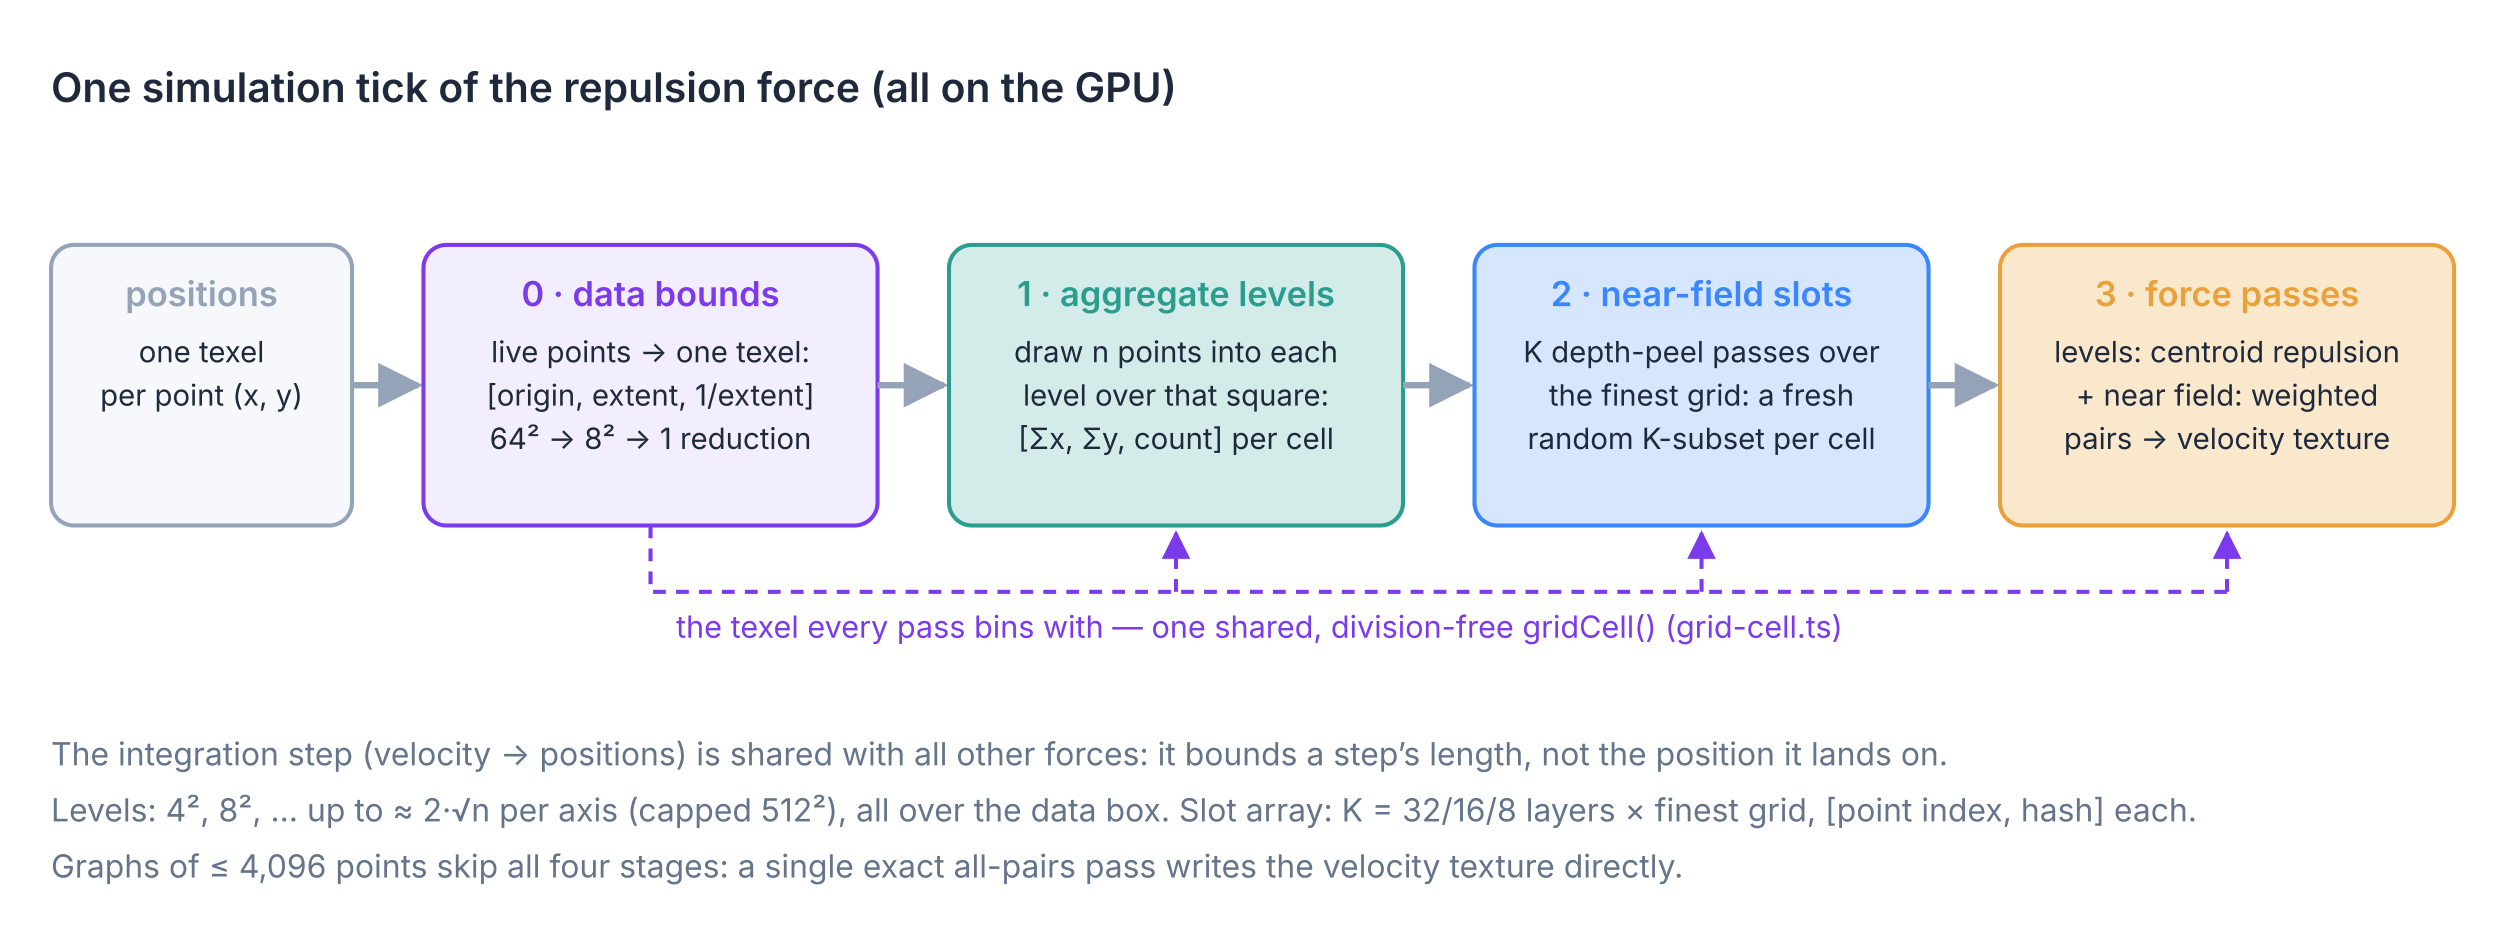
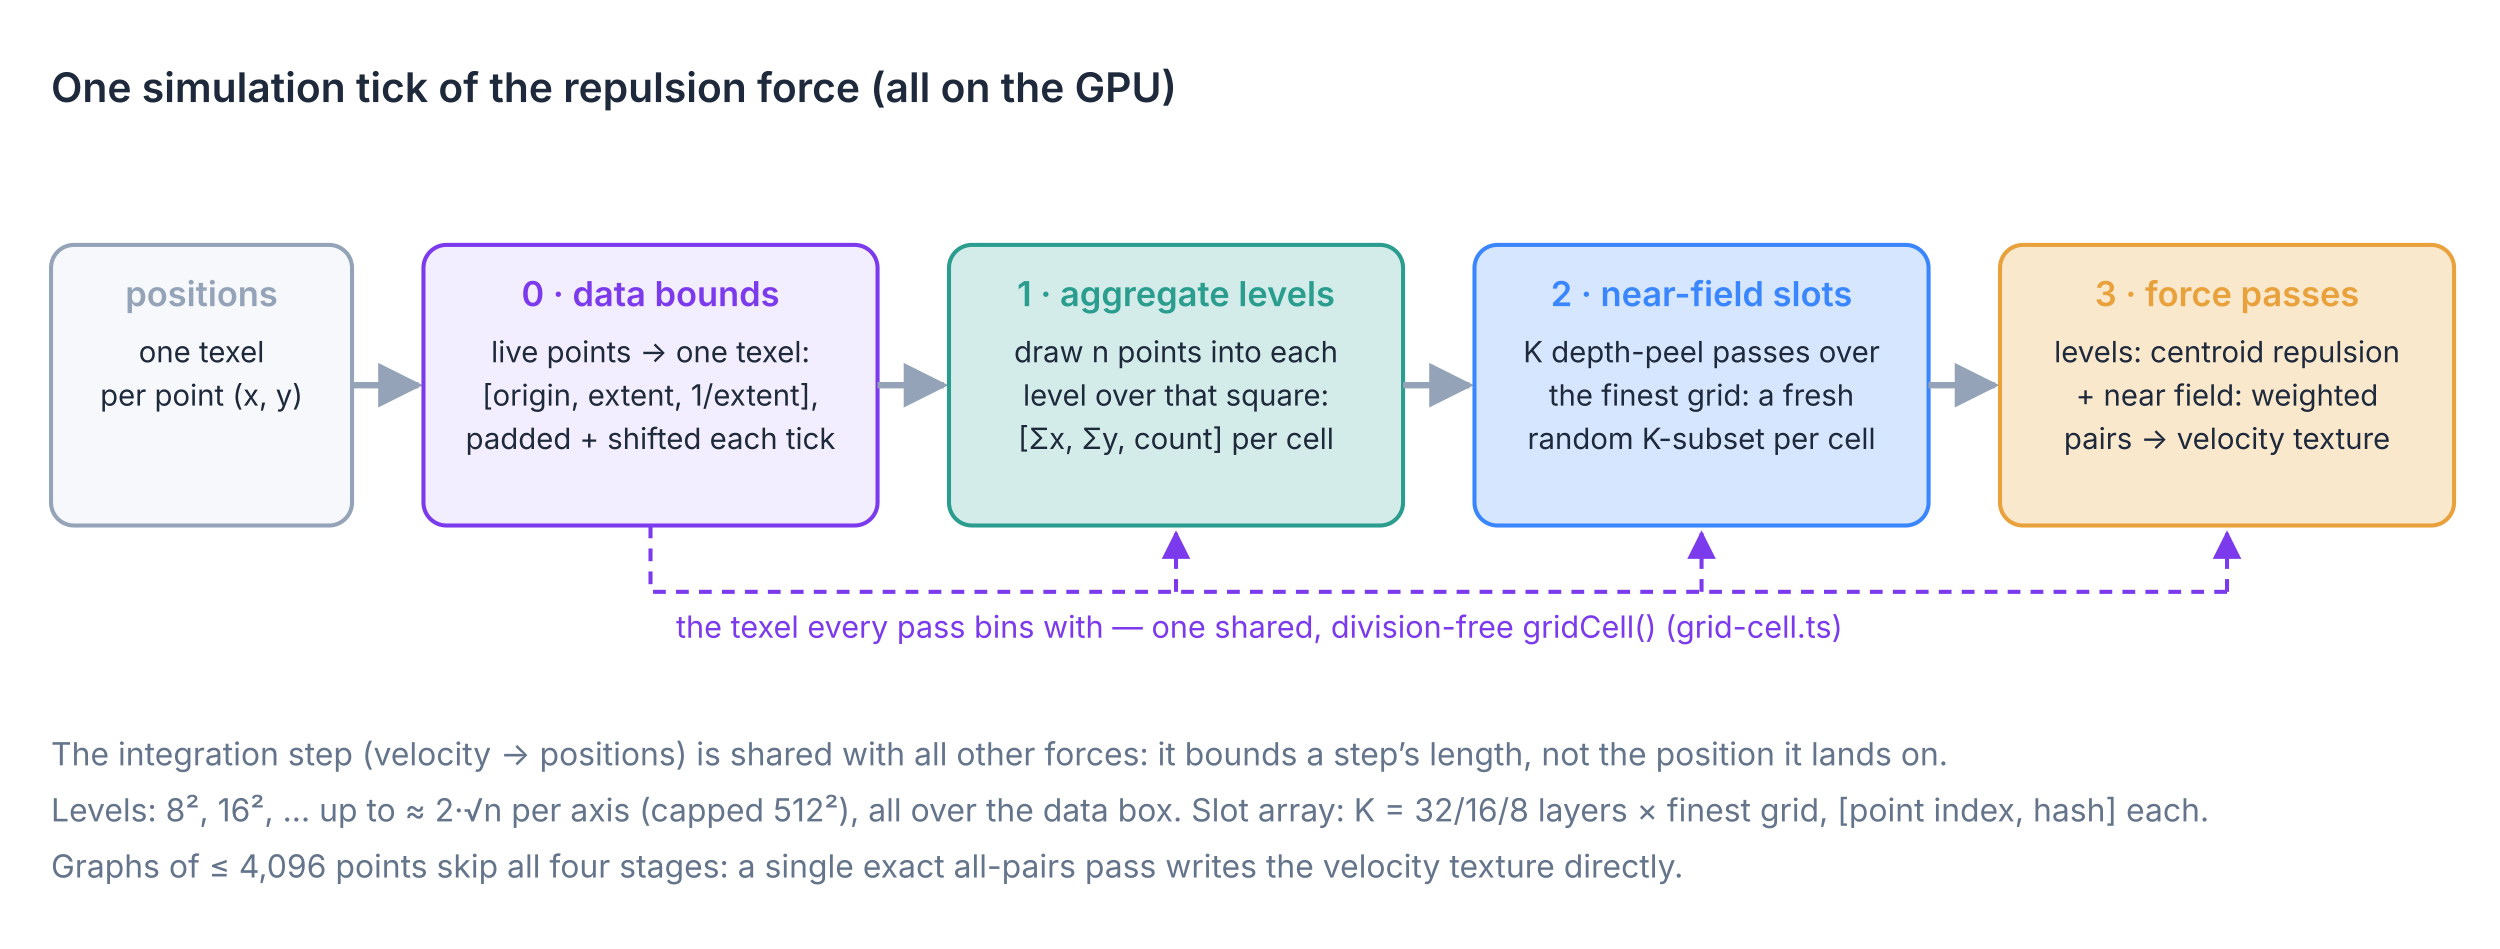
<svg xmlns="http://www.w3.org/2000/svg" width="980" height="372" viewBox="0 0 980 372">
  <defs>
    <marker id="arr" viewBox="0 0 10 10" refX="9" refY="5" markerWidth="7" markerHeight="7" orient="auto-start-reverse">
      <path d="M 0 0 L 10 5 L 0 10 z" fill="context-stroke" />
    </marker>
  </defs>
  <rect width="980" height="372" fill="#ffffff" />
  <text x="20" y="40" font-family="ui-sans-serif, system-ui, -apple-system, sans-serif" font-size="16" fill="#1e293b" text-anchor="start" font-weight="600">One simulation tick of the repulsion force (all on the GPU)</text>
  <rect x="20" y="96" width="118" height="110" rx="9" fill="#f6f8fb" stroke="#94a3b8" stroke-width="1.6" />
  <text x="79" y="120" font-family="ui-sans-serif, system-ui, -apple-system, sans-serif" font-size="13.5" fill="#94a3b8" text-anchor="middle" font-weight="600">positions</text>
  <text x="79" y="142" font-family="ui-sans-serif, system-ui, -apple-system, sans-serif" font-size="11.5" fill="#1e293b" text-anchor="middle" font-weight="normal">one texel</text>
  <text x="79" y="159" font-family="ui-sans-serif, system-ui, -apple-system, sans-serif" font-size="11.5" fill="#1e293b" text-anchor="middle" font-weight="normal">per point (x, y)</text>
  <line x1="138.0" y1="151.0" x2="164.0" y2="151.0" stroke="#94a3b8" stroke-width="2.5" marker-end="url(#arr)" />
  <rect x="166" y="96" width="178" height="110" rx="9" fill="#f3eeff" stroke="#7c3aed" stroke-width="1.6" />
  <text x="255" y="120" font-family="ui-sans-serif, system-ui, -apple-system, sans-serif" font-size="13.5" fill="#7c3aed" text-anchor="middle" font-weight="600">0 · data bounds</text>
  <text x="255" y="142" font-family="ui-sans-serif, system-ui, -apple-system, sans-serif" font-size="11.5" fill="#1e293b" text-anchor="middle" font-weight="normal">live points → one texel:</text>
-   <text x="255" y="159" font-family="ui-sans-serif, system-ui, -apple-system, sans-serif" font-size="11.5" fill="#1e293b" text-anchor="middle" font-weight="normal">[origin, extent, 1/extent]</text>
-   <text x="255" y="176" font-family="ui-sans-serif, system-ui, -apple-system, sans-serif" font-size="11.5" fill="#1e293b" text-anchor="middle" font-weight="normal">64² → 8² → 1 reduction</text>
+   <text x="255" y="159" font-family="ui-sans-serif, system-ui, -apple-system, sans-serif" font-size="11.5" fill="#1e293b" text-anchor="middle" font-weight="normal">[origin, extent, 1/extent],</text>
+   <text x="255" y="176" font-family="ui-sans-serif, system-ui, -apple-system, sans-serif" font-size="11.5" fill="#1e293b" text-anchor="middle" font-weight="normal">padded + shifted each tick</text>
  <line x1="344.0" y1="151.0" x2="370.0" y2="151.0" stroke="#94a3b8" stroke-width="2.5" marker-end="url(#arr)" />
  <rect x="372" y="96" width="178" height="110" rx="9" fill="#d3ece9" stroke="#2a9d8f" stroke-width="1.6" />
  <text x="461" y="120" font-family="ui-sans-serif, system-ui, -apple-system, sans-serif" font-size="13.5" fill="#2a9d8f" text-anchor="middle" font-weight="600">1 · aggregate levels</text>
  <text x="461" y="142" font-family="ui-sans-serif, system-ui, -apple-system, sans-serif" font-size="11.5" fill="#1e293b" text-anchor="middle" font-weight="normal">draw n points into each</text>
  <text x="461" y="159" font-family="ui-sans-serif, system-ui, -apple-system, sans-serif" font-size="11.5" fill="#1e293b" text-anchor="middle" font-weight="normal">level over that square:</text>
  <text x="461" y="176" font-family="ui-sans-serif, system-ui, -apple-system, sans-serif" font-size="11.5" fill="#1e293b" text-anchor="middle" font-weight="normal">[Σx, Σy, count] per cell</text>
  <line x1="550.0" y1="151.0" x2="576.0" y2="151.0" stroke="#94a3b8" stroke-width="2.5" marker-end="url(#arr)" />
  <rect x="578" y="96" width="178" height="110" rx="9" fill="#d7e6ff" stroke="#3a86ff" stroke-width="1.6" />
  <text x="667" y="120" font-family="ui-sans-serif, system-ui, -apple-system, sans-serif" font-size="13.5" fill="#3a86ff" text-anchor="middle" font-weight="600">2 · near-field slots</text>
  <text x="667" y="142" font-family="ui-sans-serif, system-ui, -apple-system, sans-serif" font-size="11.5" fill="#1e293b" text-anchor="middle" font-weight="normal">K depth-peel passes over</text>
  <text x="667" y="159" font-family="ui-sans-serif, system-ui, -apple-system, sans-serif" font-size="11.5" fill="#1e293b" text-anchor="middle" font-weight="normal">the finest grid: a fresh</text>
  <text x="667" y="176" font-family="ui-sans-serif, system-ui, -apple-system, sans-serif" font-size="11.5" fill="#1e293b" text-anchor="middle" font-weight="normal">random K-subset per cell</text>
  <line x1="756.0" y1="151.0" x2="782.0" y2="151.0" stroke="#94a3b8" stroke-width="2.5" marker-end="url(#arr)" />
  <rect x="784" y="96" width="178" height="110" rx="9" fill="#fae8cd" stroke="#e9a13b" stroke-width="1.6" />
  <text x="873" y="120" font-family="ui-sans-serif, system-ui, -apple-system, sans-serif" font-size="13.5" fill="#e9a13b" text-anchor="middle" font-weight="600">3 · force passes</text>
  <text x="873" y="142" font-family="ui-sans-serif, system-ui, -apple-system, sans-serif" font-size="11.5" fill="#1e293b" text-anchor="middle" font-weight="normal">levels: centroid repulsion</text>
  <text x="873" y="159" font-family="ui-sans-serif, system-ui, -apple-system, sans-serif" font-size="11.5" fill="#1e293b" text-anchor="middle" font-weight="normal">+ near field: weighted</text>
  <text x="873" y="176" font-family="ui-sans-serif, system-ui, -apple-system, sans-serif" font-size="11.5" fill="#1e293b" text-anchor="middle" font-weight="normal">pairs → velocity texture</text>
  <path d="M 255 206 L 255 232 L 873 232" fill="none" stroke="#7c3aed" stroke-width="1.6" stroke-dasharray="5 4" />
  <line x1="461.0" y1="232.0" x2="461.0" y2="209.0" stroke="#7c3aed" stroke-width="1.6" marker-end="url(#arr)" stroke-dasharray="5 4" />
  <line x1="667.0" y1="232.0" x2="667.0" y2="209.0" stroke="#7c3aed" stroke-width="1.6" marker-end="url(#arr)" stroke-dasharray="5 4" />
  <line x1="873.0" y1="232.0" x2="873.0" y2="209.0" stroke="#7c3aed" stroke-width="1.6" marker-end="url(#arr)" stroke-dasharray="5 4" />
  <text x="265" y="250" font-family="ui-sans-serif, system-ui, -apple-system, sans-serif" font-size="12" fill="#7c3aed" text-anchor="start" font-weight="normal">the texel every pass bins with — one shared, division-free gridCell() (grid-cell.ts)</text>
  <text x="20" y="300" font-family="ui-sans-serif, system-ui, -apple-system, sans-serif" font-size="12.5" fill="#64748b" text-anchor="start" font-weight="normal">The integration step (velocity → positions) is shared with all other forces: it bounds a step’s length, not the position it lands on.</text>
-   <text x="20" y="322" font-family="ui-sans-serif, system-ui, -apple-system, sans-serif" font-size="12.5" fill="#64748b" text-anchor="start" font-weight="normal">Levels: 4², 8², … up to ≈ 2·√n per axis (capped 512²), all over the data box. Slot array: K = 32/16/8 layers × finest grid, [point index, hash] each.</text>
+   <text x="20" y="322" font-family="ui-sans-serif, system-ui, -apple-system, sans-serif" font-size="12.5" fill="#64748b" text-anchor="start" font-weight="normal">Levels: 8², 16², … up to ≈ 2·√n per axis (capped 512²), all over the data box. Slot array: K = 32/16/8 layers × finest grid, [point index, hash] each.</text>
  <text x="20" y="344" font-family="ui-sans-serif, system-ui, -apple-system, sans-serif" font-size="12.5" fill="#64748b" text-anchor="start" font-weight="normal">Graphs of ≤ 4,096 points skip all four stages: a single exact all-pairs pass writes the velocity texture directly.</text>
</svg>
